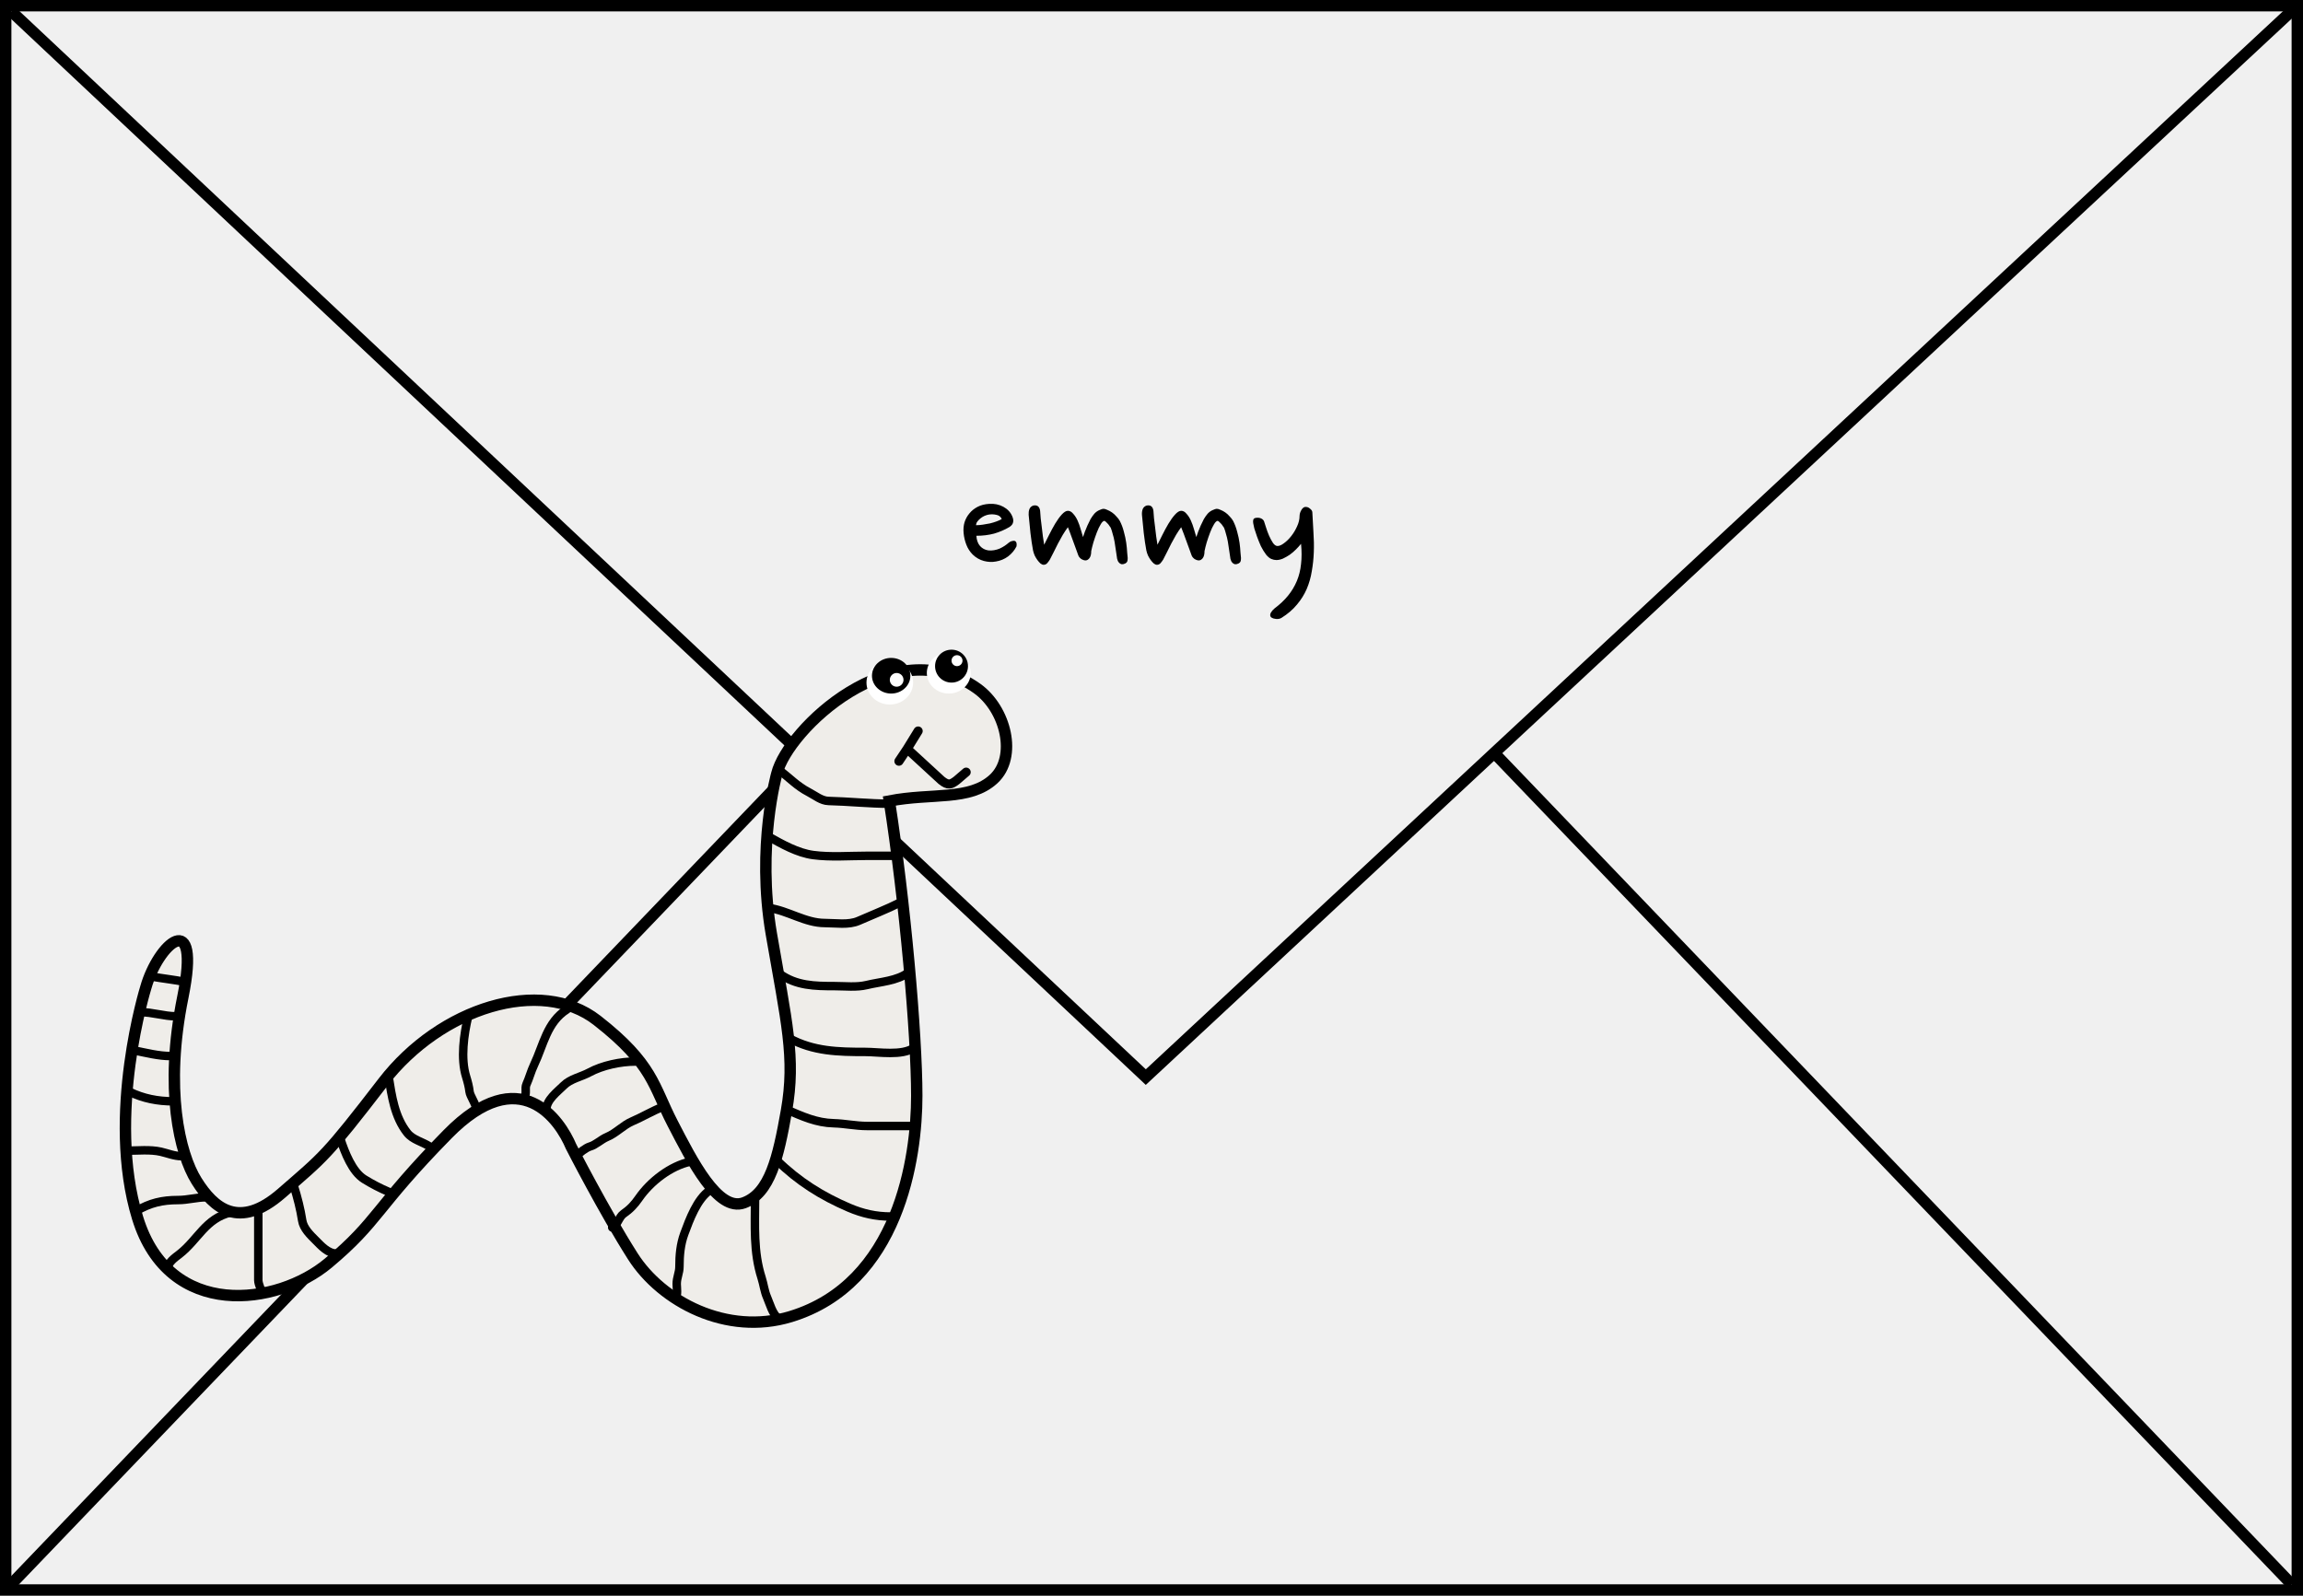
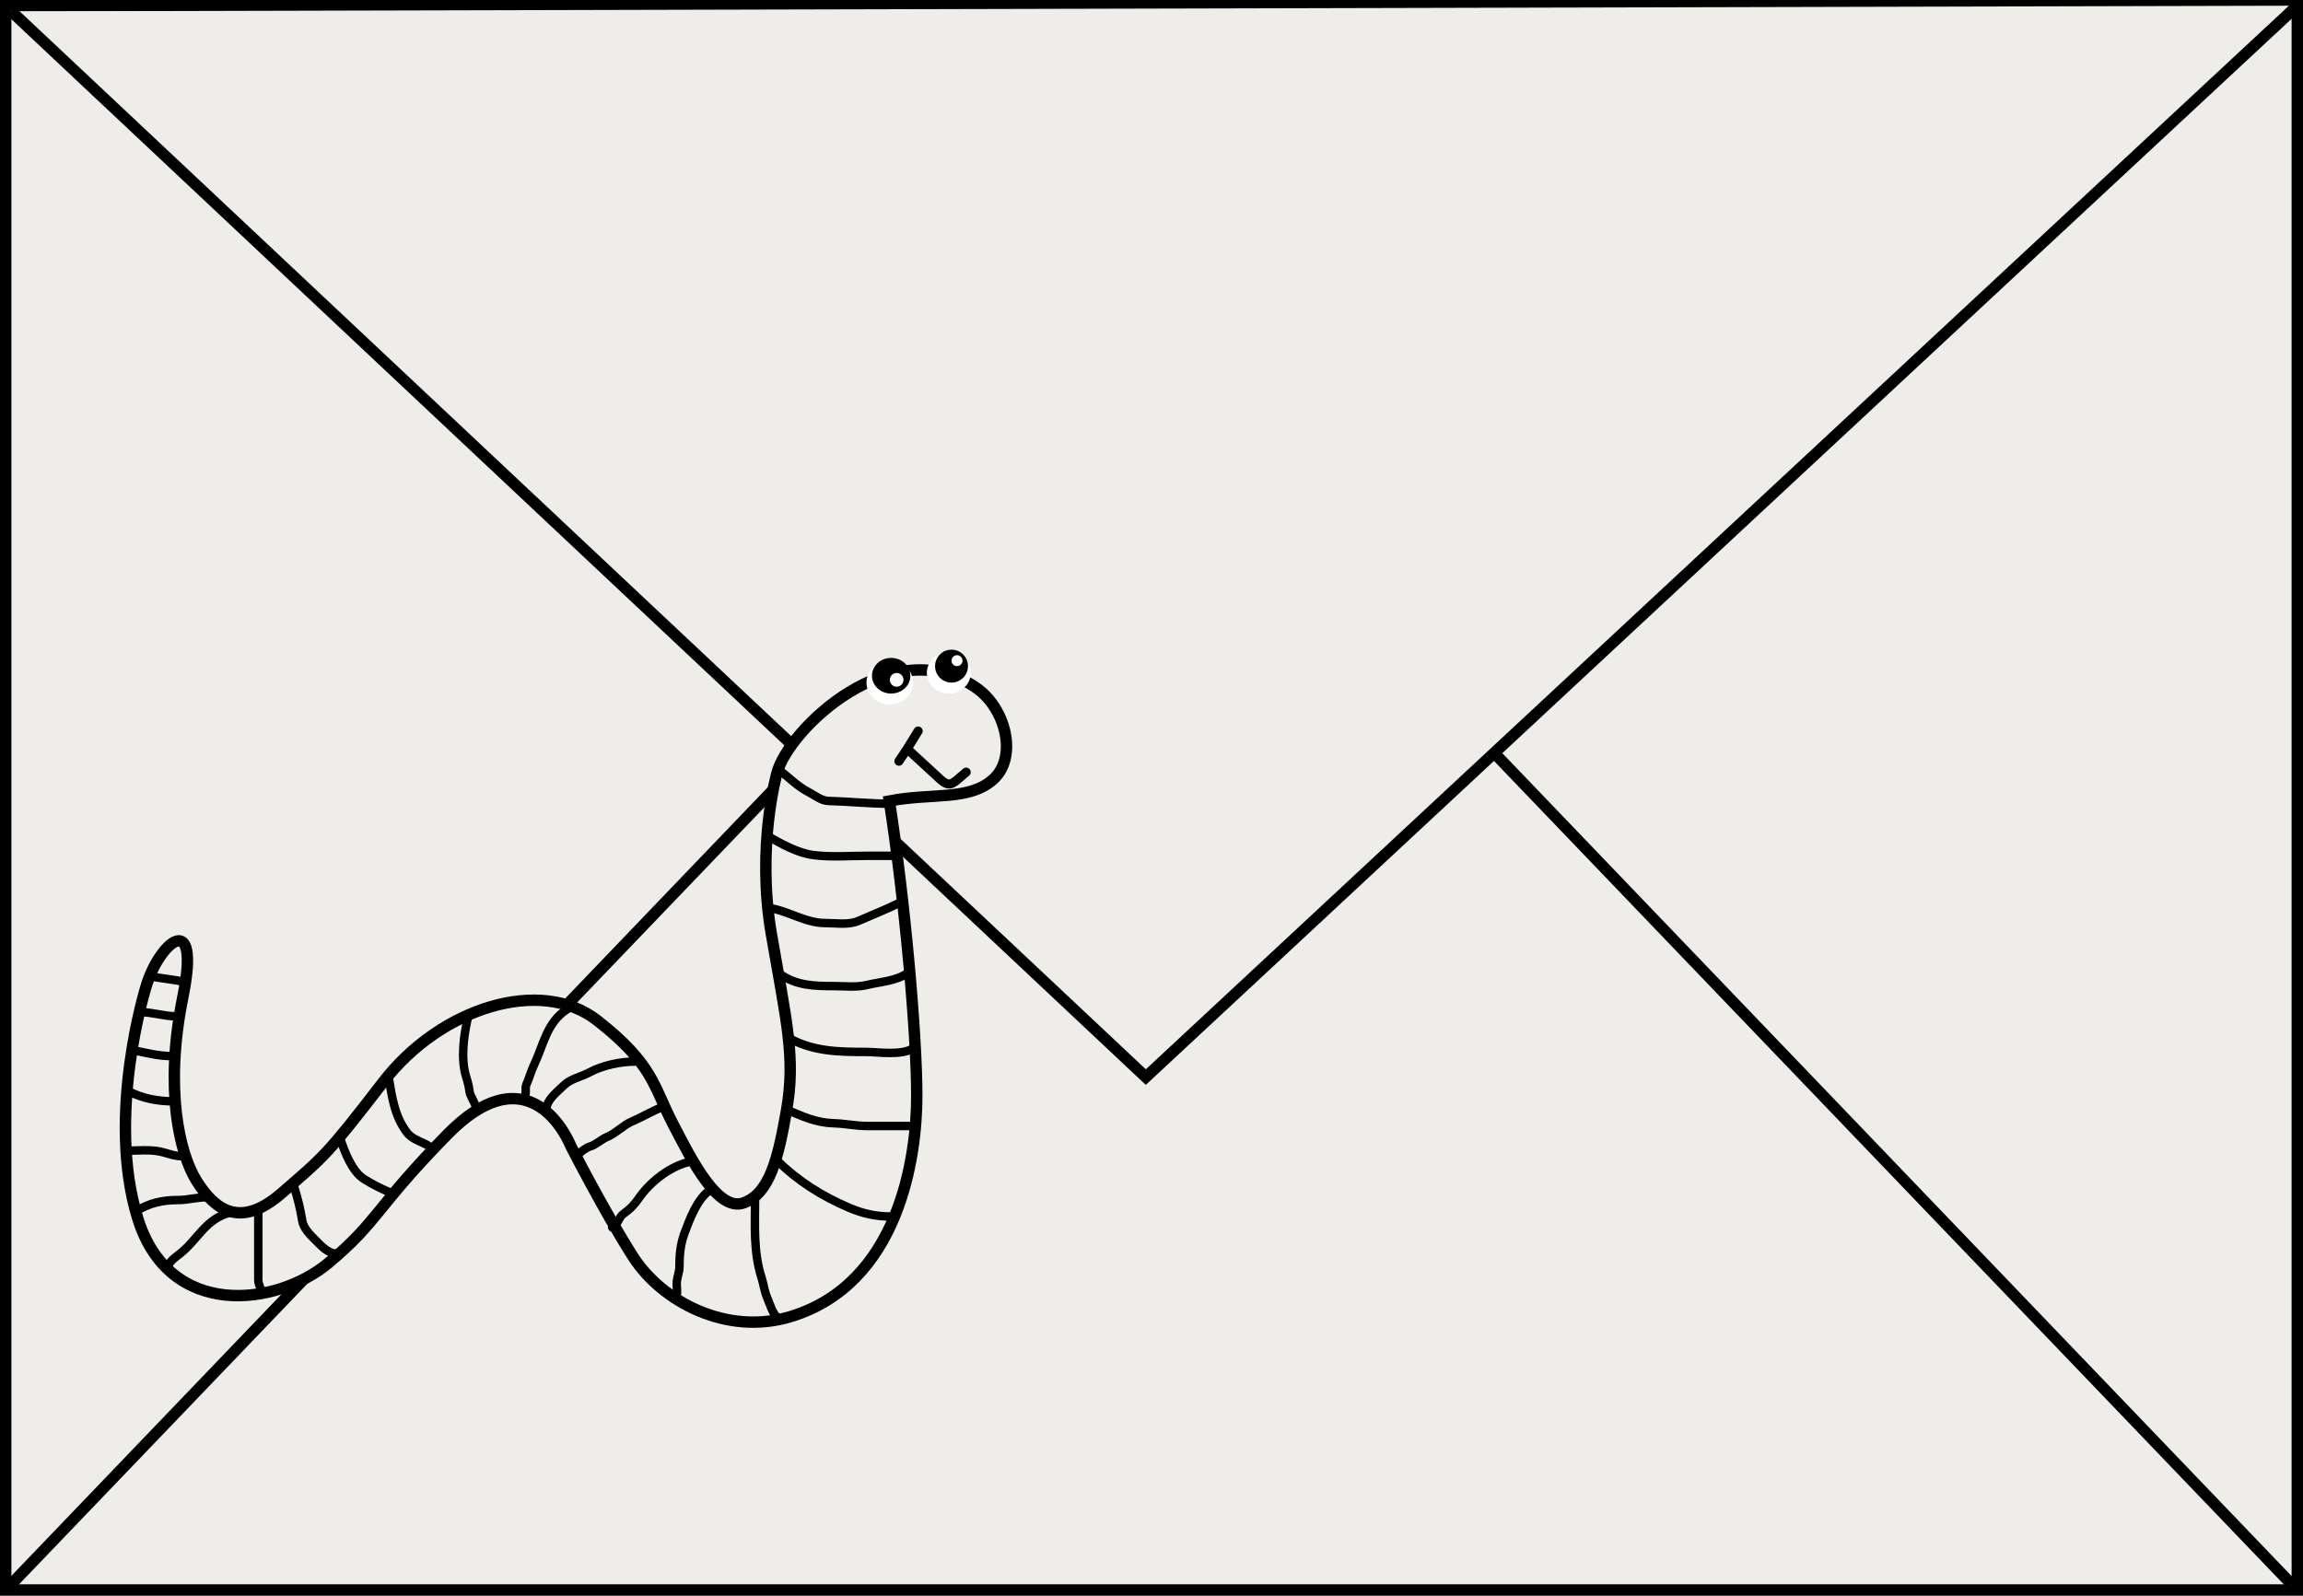
- <svg xmlns="http://www.w3.org/2000/svg" width="202" height="140" viewBox="0 0 202 140" fill="none">
+ <svg xmlns="http://www.w3.org/2000/svg" width="202" height="140" viewBox="0 0 202 140" fill="#EFEDE9">
  <path d="M88.536 46.24C88.12 46.485 87.672 46.677 87.192 46.816C86.712 46.944 86.195 47.008 85.64 47.008C85.661 47.381 85.768 47.68 85.96 47.904C86.152 48.117 86.392 48.245 86.68 48.288C86.85 48.309 87.021 48.304 87.192 48.272C87.373 48.24 87.538 48.192 87.688 48.128C87.848 48.053 87.992 47.973 88.12 47.888C88.248 47.803 88.36 47.717 88.456 47.632C88.552 47.547 88.653 47.493 88.76 47.472C88.867 47.44 88.947 47.435 89 47.456C89.149 47.509 89.203 47.669 89.16 47.936C88.989 48.277 88.744 48.571 88.424 48.816C88.104 49.051 87.746 49.2 87.352 49.264C87.01 49.328 86.659 49.312 86.296 49.216C85.933 49.12 85.608 48.933 85.32 48.656C85.075 48.411 84.888 48.123 84.76 47.792C84.632 47.461 84.552 47.12 84.52 46.768C84.488 46.437 84.514 46.123 84.6 45.824C84.696 45.525 84.84 45.264 85.032 45.04C85.224 44.805 85.464 44.613 85.752 44.464C86.04 44.315 86.376 44.229 86.76 44.208C87.219 44.176 87.635 44.261 88.008 44.464C88.381 44.667 88.642 44.949 88.792 45.312C88.877 45.515 88.898 45.691 88.856 45.84C88.824 45.989 88.717 46.123 88.536 46.24ZM86.696 45.152C86.589 45.173 86.472 45.211 86.344 45.264C86.227 45.317 86.115 45.387 86.008 45.472C85.912 45.547 85.821 45.637 85.736 45.744C85.661 45.84 85.618 45.952 85.608 46.08C85.789 46.08 85.987 46.064 86.2 46.032C86.424 46 86.637 45.963 86.84 45.92C87.053 45.867 87.245 45.808 87.416 45.744C87.597 45.68 87.746 45.611 87.864 45.536C87.778 45.333 87.618 45.211 87.384 45.168C87.16 45.115 86.93 45.109 86.696 45.152ZM91.233 44.832C91.244 45.003 91.26 45.216 91.281 45.472C91.313 45.717 91.345 45.979 91.377 46.256C91.409 46.523 91.441 46.789 91.473 47.056C91.516 47.323 91.553 47.568 91.585 47.792C91.703 47.557 91.847 47.269 92.017 46.928C92.188 46.587 92.364 46.261 92.545 45.952C92.737 45.632 92.929 45.365 93.121 45.152C93.324 44.928 93.505 44.816 93.665 44.816C93.836 44.816 93.99 44.901 94.129 45.072C94.278 45.232 94.406 45.429 94.513 45.664C94.62 45.899 94.71 46.149 94.785 46.416C94.871 46.683 94.94 46.917 94.993 47.12C95.036 46.981 95.089 46.827 95.153 46.656C95.228 46.475 95.302 46.293 95.377 46.112C95.463 45.92 95.553 45.733 95.649 45.552C95.756 45.371 95.868 45.211 95.985 45.072C96.124 44.923 96.273 44.816 96.433 44.752C96.593 44.677 96.71 44.64 96.785 44.64C96.881 44.64 96.993 44.672 97.121 44.736C97.26 44.789 97.398 44.864 97.537 44.96C97.676 45.056 97.804 45.173 97.921 45.312C98.049 45.44 98.15 45.573 98.225 45.712C98.374 46 98.492 46.315 98.577 46.656C98.673 46.997 98.743 47.323 98.785 47.632C98.828 47.941 98.855 48.219 98.865 48.464C98.886 48.699 98.903 48.864 98.913 48.96C98.913 49.099 98.897 49.205 98.865 49.28C98.833 49.344 98.775 49.397 98.689 49.44C98.572 49.493 98.471 49.515 98.385 49.504C98.3 49.483 98.231 49.445 98.177 49.392C98.124 49.339 98.081 49.28 98.049 49.216C98.017 49.141 97.996 49.077 97.985 49.024C97.953 48.779 97.916 48.528 97.873 48.272C97.841 48.016 97.804 47.771 97.761 47.536C97.719 47.291 97.665 47.067 97.601 46.864C97.548 46.651 97.489 46.464 97.425 46.304C97.404 46.261 97.367 46.208 97.313 46.144C97.27 46.069 97.217 46 97.153 45.936C97.1 45.872 97.046 45.819 96.993 45.776C96.94 45.733 96.903 45.707 96.881 45.696C96.775 45.696 96.662 45.797 96.545 46C96.428 46.192 96.316 46.427 96.209 46.704C96.103 46.981 96.001 47.275 95.905 47.584C95.82 47.883 95.756 48.139 95.713 48.352C95.713 48.629 95.66 48.837 95.553 48.976C95.447 49.104 95.335 49.168 95.217 49.168C95.1 49.168 94.972 49.125 94.833 49.04C94.705 48.944 94.62 48.837 94.577 48.72C94.513 48.549 94.444 48.357 94.369 48.144C94.294 47.931 94.215 47.712 94.129 47.488C94.055 47.264 93.975 47.045 93.889 46.832C93.814 46.619 93.74 46.427 93.665 46.256C93.516 46.459 93.367 46.683 93.217 46.928C93.079 47.173 92.94 47.424 92.801 47.68C92.673 47.936 92.545 48.192 92.417 48.448C92.3 48.693 92.188 48.912 92.081 49.104C92.007 49.221 91.927 49.328 91.841 49.424C91.756 49.509 91.654 49.552 91.537 49.552C91.452 49.552 91.361 49.515 91.265 49.44C91.169 49.355 91.079 49.253 90.993 49.136C90.908 49.019 90.828 48.885 90.753 48.736C90.689 48.587 90.641 48.437 90.609 48.288C90.524 47.829 90.449 47.328 90.385 46.784C90.332 46.229 90.278 45.691 90.225 45.168C90.215 44.987 90.236 44.821 90.289 44.672C90.353 44.512 90.471 44.405 90.641 44.352C90.823 44.32 90.961 44.347 91.057 44.432C91.153 44.517 91.212 44.651 91.233 44.832ZM101.171 44.832C101.181 45.003 101.197 45.216 101.219 45.472C101.251 45.717 101.283 45.979 101.315 46.256C101.347 46.523 101.379 46.789 101.411 47.056C101.453 47.323 101.491 47.568 101.523 47.792C101.64 47.557 101.784 47.269 101.955 46.928C102.125 46.587 102.301 46.261 102.483 45.952C102.675 45.632 102.867 45.365 103.059 45.152C103.261 44.928 103.443 44.816 103.603 44.816C103.773 44.816 103.928 44.901 104.067 45.072C104.216 45.232 104.344 45.429 104.451 45.664C104.557 45.899 104.648 46.149 104.723 46.416C104.808 46.683 104.877 46.917 104.931 47.12C104.973 46.981 105.027 46.827 105.091 46.656C105.165 46.475 105.24 46.293 105.315 46.112C105.4 45.92 105.491 45.733 105.587 45.552C105.693 45.371 105.805 45.211 105.923 45.072C106.061 44.923 106.211 44.816 106.371 44.752C106.531 44.677 106.648 44.64 106.723 44.64C106.819 44.64 106.931 44.672 107.059 44.736C107.197 44.789 107.336 44.864 107.475 44.96C107.613 45.056 107.741 45.173 107.859 45.312C107.987 45.44 108.088 45.573 108.163 45.712C108.312 46 108.429 46.315 108.515 46.656C108.611 46.997 108.68 47.323 108.723 47.632C108.765 47.941 108.792 48.219 108.803 48.464C108.824 48.699 108.84 48.864 108.851 48.96C108.851 49.099 108.835 49.205 108.803 49.28C108.771 49.344 108.712 49.397 108.627 49.44C108.509 49.493 108.408 49.515 108.323 49.504C108.237 49.483 108.168 49.445 108.115 49.392C108.061 49.339 108.019 49.28 107.987 49.216C107.955 49.141 107.933 49.077 107.923 49.024C107.891 48.779 107.853 48.528 107.811 48.272C107.779 48.016 107.741 47.771 107.699 47.536C107.656 47.291 107.603 47.067 107.539 46.864C107.485 46.651 107.427 46.464 107.363 46.304C107.341 46.261 107.304 46.208 107.251 46.144C107.208 46.069 107.155 46 107.091 45.936C107.037 45.872 106.984 45.819 106.931 45.776C106.877 45.733 106.84 45.707 106.819 45.696C106.712 45.696 106.6 45.797 106.483 46C106.365 46.192 106.253 46.427 106.147 46.704C106.04 46.981 105.939 47.275 105.843 47.584C105.757 47.883 105.693 48.139 105.651 48.352C105.651 48.629 105.597 48.837 105.491 48.976C105.384 49.104 105.272 49.168 105.155 49.168C105.037 49.168 104.909 49.125 104.771 49.04C104.643 48.944 104.557 48.837 104.515 48.72C104.451 48.549 104.381 48.357 104.307 48.144C104.232 47.931 104.152 47.712 104.067 47.488C103.992 47.264 103.912 47.045 103.827 46.832C103.752 46.619 103.677 46.427 103.603 46.256C103.453 46.459 103.304 46.683 103.155 46.928C103.016 47.173 102.877 47.424 102.739 47.68C102.611 47.936 102.483 48.192 102.355 48.448C102.237 48.693 102.125 48.912 102.019 49.104C101.944 49.221 101.864 49.328 101.779 49.424C101.693 49.509 101.592 49.552 101.475 49.552C101.389 49.552 101.299 49.515 101.203 49.44C101.107 49.355 101.016 49.253 100.931 49.136C100.845 49.019 100.765 48.885 100.691 48.736C100.627 48.587 100.579 48.437 100.547 48.288C100.461 47.829 100.387 47.328 100.323 46.784C100.269 46.229 100.216 45.691 100.163 45.168C100.152 44.987 100.173 44.821 100.227 44.672C100.291 44.512 100.408 44.405 100.579 44.352C100.76 44.32 100.899 44.347 100.995 44.432C101.091 44.517 101.149 44.651 101.171 44.832ZM115.108 44.96C115.14 45.536 115.172 46.117 115.204 46.704C115.247 47.291 115.258 47.872 115.236 48.448C115.215 49.013 115.156 49.568 115.06 50.112C114.975 50.656 114.826 51.179 114.612 51.68C114.399 52.171 114.111 52.629 113.748 53.056C113.396 53.483 112.948 53.867 112.404 54.208C112.319 54.261 112.223 54.293 112.116 54.304C112.02 54.315 111.924 54.309 111.828 54.288C111.732 54.277 111.647 54.251 111.572 54.208C111.498 54.176 111.45 54.128 111.428 54.064C111.396 53.968 111.412 53.861 111.476 53.744C111.54 53.627 111.647 53.504 111.796 53.376C112.266 53.024 112.66 52.651 112.98 52.256C113.3 51.861 113.556 51.435 113.748 50.976C113.94 50.517 114.063 50.021 114.116 49.488C114.18 48.944 114.18 48.352 114.116 47.712C113.988 47.872 113.839 48.037 113.668 48.208C113.498 48.379 113.316 48.533 113.124 48.672C112.932 48.8 112.735 48.912 112.532 49.008C112.33 49.093 112.138 49.136 111.956 49.136C111.807 49.136 111.658 49.104 111.508 49.04C111.359 48.976 111.21 48.853 111.06 48.672C110.89 48.448 110.735 48.197 110.596 47.92C110.468 47.632 110.356 47.355 110.26 47.088C110.164 46.821 110.084 46.581 110.02 46.368C109.967 46.155 109.935 46.005 109.924 45.92C109.903 45.813 109.903 45.712 109.924 45.616C109.946 45.52 110.015 45.461 110.132 45.44C110.292 45.408 110.442 45.419 110.58 45.472C110.719 45.525 110.815 45.611 110.868 45.728C110.911 45.845 110.97 46.027 111.044 46.272C111.119 46.517 111.21 46.763 111.316 47.008C111.423 47.243 111.535 47.451 111.652 47.632C111.78 47.813 111.914 47.904 112.052 47.904C112.212 47.904 112.399 47.824 112.612 47.664C112.836 47.504 113.05 47.296 113.252 47.04C113.455 46.784 113.626 46.501 113.764 46.192C113.914 45.872 113.988 45.563 113.988 45.264C113.988 45.2 113.999 45.125 114.02 45.04C114.042 44.955 114.074 44.875 114.116 44.8C114.159 44.715 114.207 44.645 114.26 44.592C114.324 44.528 114.388 44.491 114.452 44.48C114.623 44.459 114.772 44.507 114.9 44.624C115.039 44.731 115.108 44.843 115.108 44.96Z" fill="black" />
  <rect x="0.5" y="0.5" width="201" height="139" stroke="black" />
  <path d="M1 1L100.5 94.5L201.5 0.5" stroke="black" />
  <path d="M70.5 66.5L0.5 139.5" stroke="black" />
  <path d="M131 66L201 139" stroke="black" />
  <path d="M85.706 60.407C78.324 55.134 69.101 64.016 68.138 67.867C68.138 67.867 66.333 74.244 67.657 81.945C68.981 89.645 69.806 92.789 68.981 97.466C68.258 101.557 67.537 104.686 65.25 105.528C62.964 106.37 60.678 101.798 58.994 98.549C57.309 95.3 57.309 93.375 52.376 89.525C47.442 85.675 38.659 88.381 33.605 94.939C28.552 101.499 28.431 101.437 24.701 104.686C20.971 107.935 18.745 106.009 17.241 103.603C15.737 101.196 14.405 95.541 16.038 87.479C17.671 79.418 13.872 82.787 12.789 86.638C12.789 86.638 9.3 97.827 12.067 106.852C14.835 115.876 24.34 114.552 28.792 110.822C33.244 107.092 32.883 106.009 39.26 99.512C45.638 93.015 49.127 98.309 50.09 100.595C50.09 100.595 52.977 106.25 55.504 110.221C58.031 114.192 63.734 117.218 69.341 115.515C78.847 112.627 80.411 101.557 80.411 96.143C80.411 90.728 79.368 79.017 78.005 70.273C81.735 69.551 85.048 70.286 87.15 68.348C89.251 66.41 88.232 62.211 85.706 60.407Z" fill="#EFEDE9" stroke="black" />
  <ellipse cx="78.046" cy="59.888" rx="2.046" ry="1.925" fill="white" />
  <ellipse cx="83.219" cy="59.045" rx="1.925" ry="1.805" fill="white" />
  <ellipse cx="78.166" cy="59.286" rx="1.685" ry="1.564" fill="black" />
  <circle cx="83.46" cy="58.444" r="1.444" fill="black" />
  <path d="M79.249 59.647C79.249 59.979 78.979 60.249 78.647 60.249C78.315 60.249 78.046 59.979 78.046 59.647C78.046 59.315 78.315 59.045 78.647 59.045C78.979 59.045 79.249 59.315 79.249 59.647Z" fill="white" />
  <circle cx="83.941" cy="57.963" r="0.481" fill="white" />
  <path d="M80.532 64.137L79.569 65.701M78.847 66.784L79.569 65.701M79.569 65.701L82.577 68.468C83.179 68.95 83.419 68.829 83.901 68.468L84.743 67.746" stroke="black" stroke-width="0.8" stroke-linecap="round" />
  <path d="M68.258 67.506C69.276 68.247 69.85 68.942 70.972 69.524C71.515 69.806 72.046 70.259 72.67 70.273C74.33 70.311 76.337 70.514 78.005 70.514" stroke="black" stroke-width="0.743" stroke-linecap="round" stroke-linejoin="round" />
  <path d="M67.416 73.401C68.598 74.066 69.959 74.838 71.334 75.019C72.851 75.22 74.465 75.086 75.993 75.086C76.824 75.086 77.655 75.086 78.486 75.086" stroke="black" stroke-width="0.743" stroke-linecap="round" stroke-linejoin="round" />
  <path d="M67.416 79.658C69.11 79.884 70.626 80.982 72.35 80.982C73.291 80.982 74.43 81.18 75.304 80.795C76.528 80.256 77.782 79.77 78.967 79.177" stroke="black" stroke-width="0.743" stroke-linecap="round" stroke-linejoin="round" />
  <path d="M68.379 85.434C69.842 86.491 71.462 86.517 73.192 86.517C74.117 86.517 75.129 86.641 76.026 86.423C77.214 86.134 78.68 86.071 79.689 85.314" stroke="black" stroke-width="0.743" stroke-linecap="round" stroke-linejoin="round" />
  <path d="M69.221 91.089C71.344 92.25 73.539 92.292 75.892 92.292C77.106 92.292 79.089 92.652 80.171 91.931" stroke="black" stroke-width="0.743" stroke-linecap="round" stroke-linejoin="round" />
  <path d="M68.981 97.346C70.397 97.95 71.59 98.51 73.138 98.549C74.102 98.574 75.067 98.79 76.053 98.79C77.305 98.79 78.557 98.79 79.81 98.79" stroke="black" stroke-width="0.743" stroke-linecap="round" stroke-linejoin="round" />
  <path d="M68.138 101.798C70.019 103.643 72.079 104.935 74.462 105.956C75.672 106.474 76.823 106.731 78.125 106.731" stroke="black" stroke-width="0.743" stroke-linecap="round" stroke-linejoin="round" />
  <path d="M66.227 105.167C66.227 107.548 66.07 109.842 66.802 112.119C66.98 112.673 67.046 113.296 67.283 113.83C67.492 114.3 67.783 115.391 68.273 115.635" stroke="black" stroke-width="0.743" stroke-linecap="round" stroke-linejoin="round" />
  <path d="M62.242 104.445C61.151 105.189 60.484 106.983 60.023 108.235C59.678 109.172 59.595 110.139 59.595 111.13C59.595 111.688 59.355 112.073 59.355 112.654C59.355 112.926 59.476 113.71 59.234 113.83" stroke="black" stroke-width="0.743" stroke-linecap="round" stroke-linejoin="round" />
  <path d="M60.558 101.918C58.823 102.281 57.047 103.66 56.046 105.107C55.645 105.686 55.266 106.091 54.689 106.491C54.273 106.779 54.142 107.546 53.699 107.694" stroke="black" stroke-width="0.743" stroke-linecap="round" stroke-linejoin="round" />
  <path d="M58.151 97.105C57.209 97.473 56.365 97.99 55.451 98.382C54.655 98.723 54.053 99.414 53.245 99.752C52.716 99.974 52.263 100.446 51.721 100.601C51.428 100.685 50.747 101.173 50.571 101.437" stroke="black" stroke-width="0.743" stroke-linecap="round" stroke-linejoin="round" />
  <path d="M55.745 93.135C54.437 93.135 52.854 93.463 51.681 94.097C50.975 94.479 50.031 94.651 49.448 95.234C48.904 95.777 47.924 96.491 47.924 97.346" stroke="black" stroke-width="0.743" stroke-linecap="round" stroke-linejoin="round" />
  <path d="M49.729 88.562C47.965 89.681 47.677 91.672 46.841 93.429C46.577 93.982 46.423 94.59 46.179 95.127C46.009 95.5 46.23 95.915 45.998 96.263" stroke="black" stroke-width="0.743" stroke-linecap="round" stroke-linejoin="round" />
  <path d="M41.065 89.164C40.688 90.744 40.386 92.871 40.885 94.465C41.016 94.886 41.138 95.35 41.186 95.782C41.227 96.156 41.787 96.933 41.787 97.346" stroke="black" stroke-width="0.743" stroke-linecap="round" stroke-linejoin="round" />
  <path d="M34.087 94.458C34.359 96.165 34.608 97.98 35.718 99.391C36.204 100.011 37.062 100.172 37.696 100.595" stroke="black" stroke-width="0.743" stroke-linecap="round" stroke-linejoin="round" />
  <path d="M29.875 99.993C30.247 101.088 30.877 102.793 31.947 103.456C32.654 103.893 33.331 104.242 34.087 104.565" stroke="black" stroke-width="0.743" stroke-linecap="round" stroke-linejoin="round" />
  <path d="M25.784 104.084C26.085 105.045 26.353 106.083 26.506 107.079C26.613 107.774 27.204 108.338 27.683 108.817C28.155 109.29 28.76 109.98 29.514 109.98" stroke="black" stroke-width="0.743" stroke-linecap="round" stroke-linejoin="round" />
  <path d="M22.656 106.13C22.656 107.774 22.656 109.419 22.656 111.063C22.656 111.484 22.656 111.905 22.656 112.326C22.656 112.65 23.017 113.553 23.017 113.229" stroke="black" stroke-width="0.743" stroke-linecap="round" stroke-linejoin="round" />
  <path d="M20.249 106.37C18.014 106.905 17.379 108.756 15.737 110.034C15.343 110.34 14.714 110.77 14.714 111.304" stroke="black" stroke-width="0.743" stroke-linecap="round" stroke-linejoin="round" />
  <path d="M11.947 106.25C13.164 105.531 14.238 105.287 15.61 105.287C16.479 105.287 17.237 105.047 18.083 105.047" stroke="black" stroke-width="0.743" stroke-linecap="round" stroke-linejoin="round" />
  <path d="M11.105 100.956C12.074 100.956 13.163 100.832 14.113 101.049C14.684 101.18 15.302 101.437 15.918 101.437" stroke="black" stroke-width="0.743" stroke-linecap="round" stroke-linejoin="round" />
  <path d="M11.345 95.782C12.566 96.38 13.838 96.624 15.196 96.624" stroke="black" stroke-width="0.743" stroke-linecap="round" stroke-linejoin="round" />
  <path d="M11.826 92.172C12.83 92.373 13.922 92.653 14.955 92.653" stroke="black" stroke-width="0.743" stroke-linecap="round" stroke-linejoin="round" />
  <path d="M12.308 88.803C13.384 88.803 14.394 89.164 15.436 89.164" stroke="black" stroke-width="0.743" stroke-linecap="round" stroke-linejoin="round" />
  <path d="M13.27 85.675C14.273 85.851 15.287 85.958 16.279 86.156" stroke="black" stroke-width="0.743" stroke-linecap="round" stroke-linejoin="round" />
</svg>
